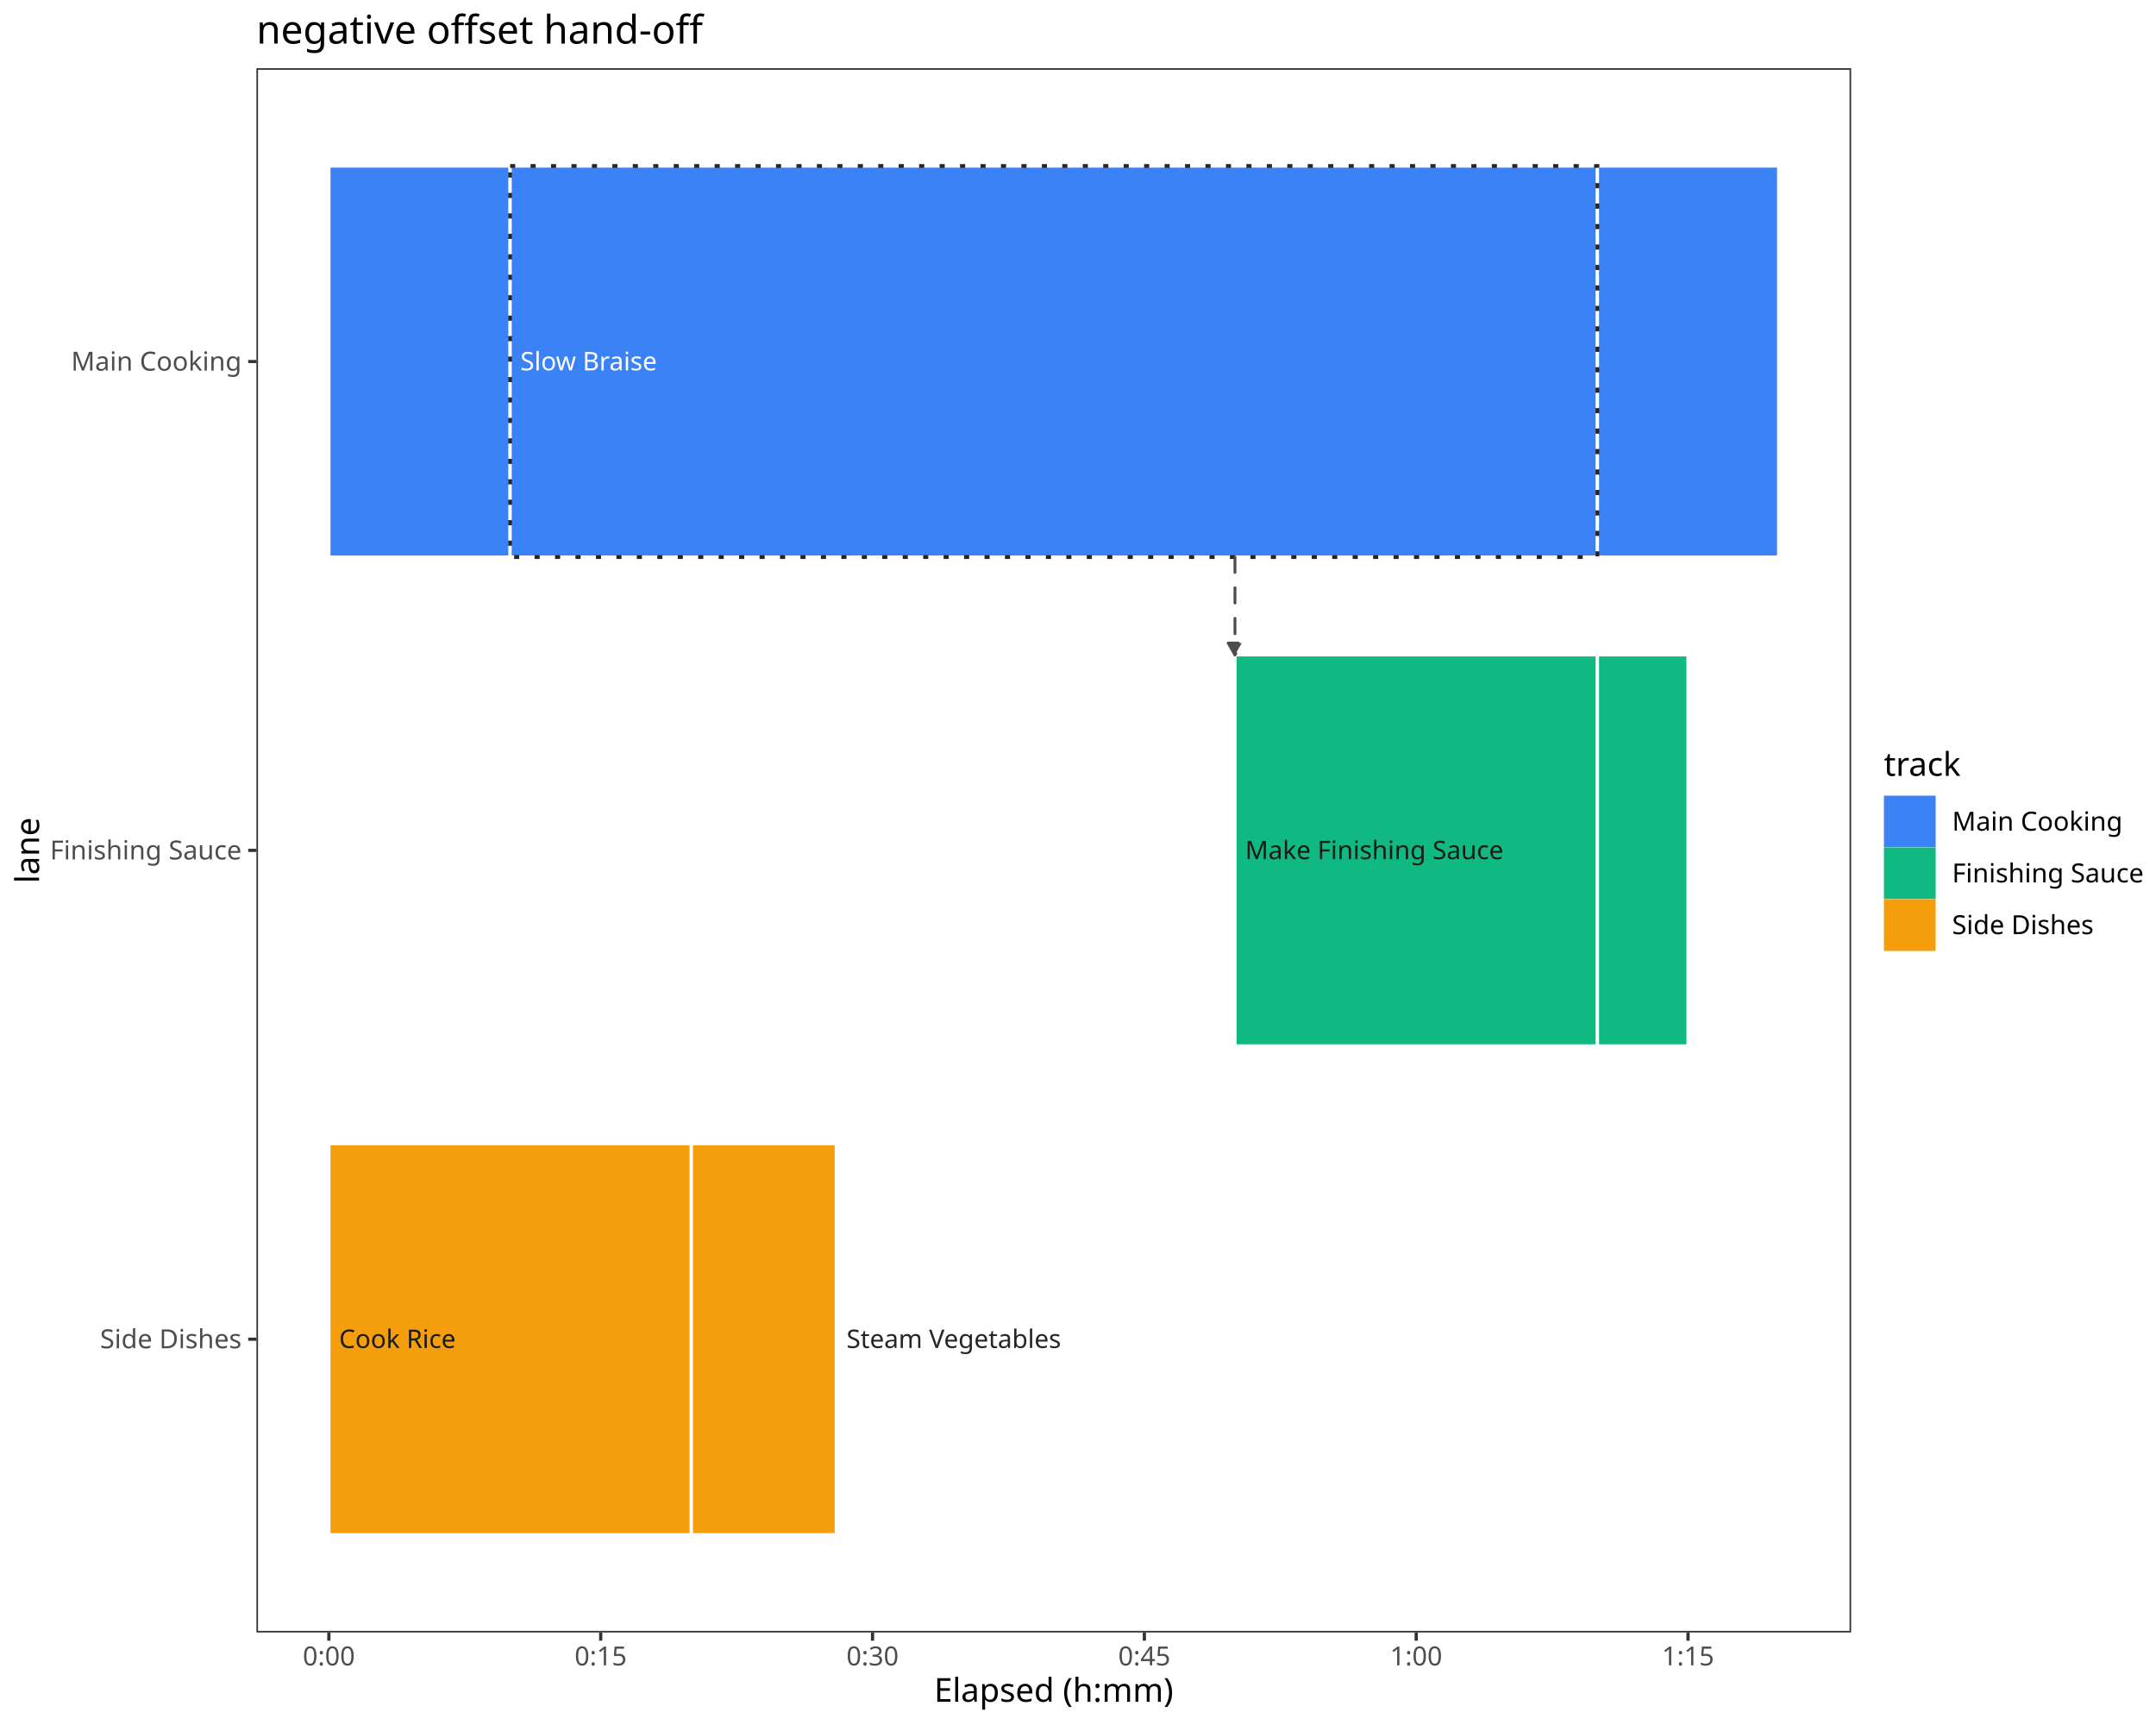
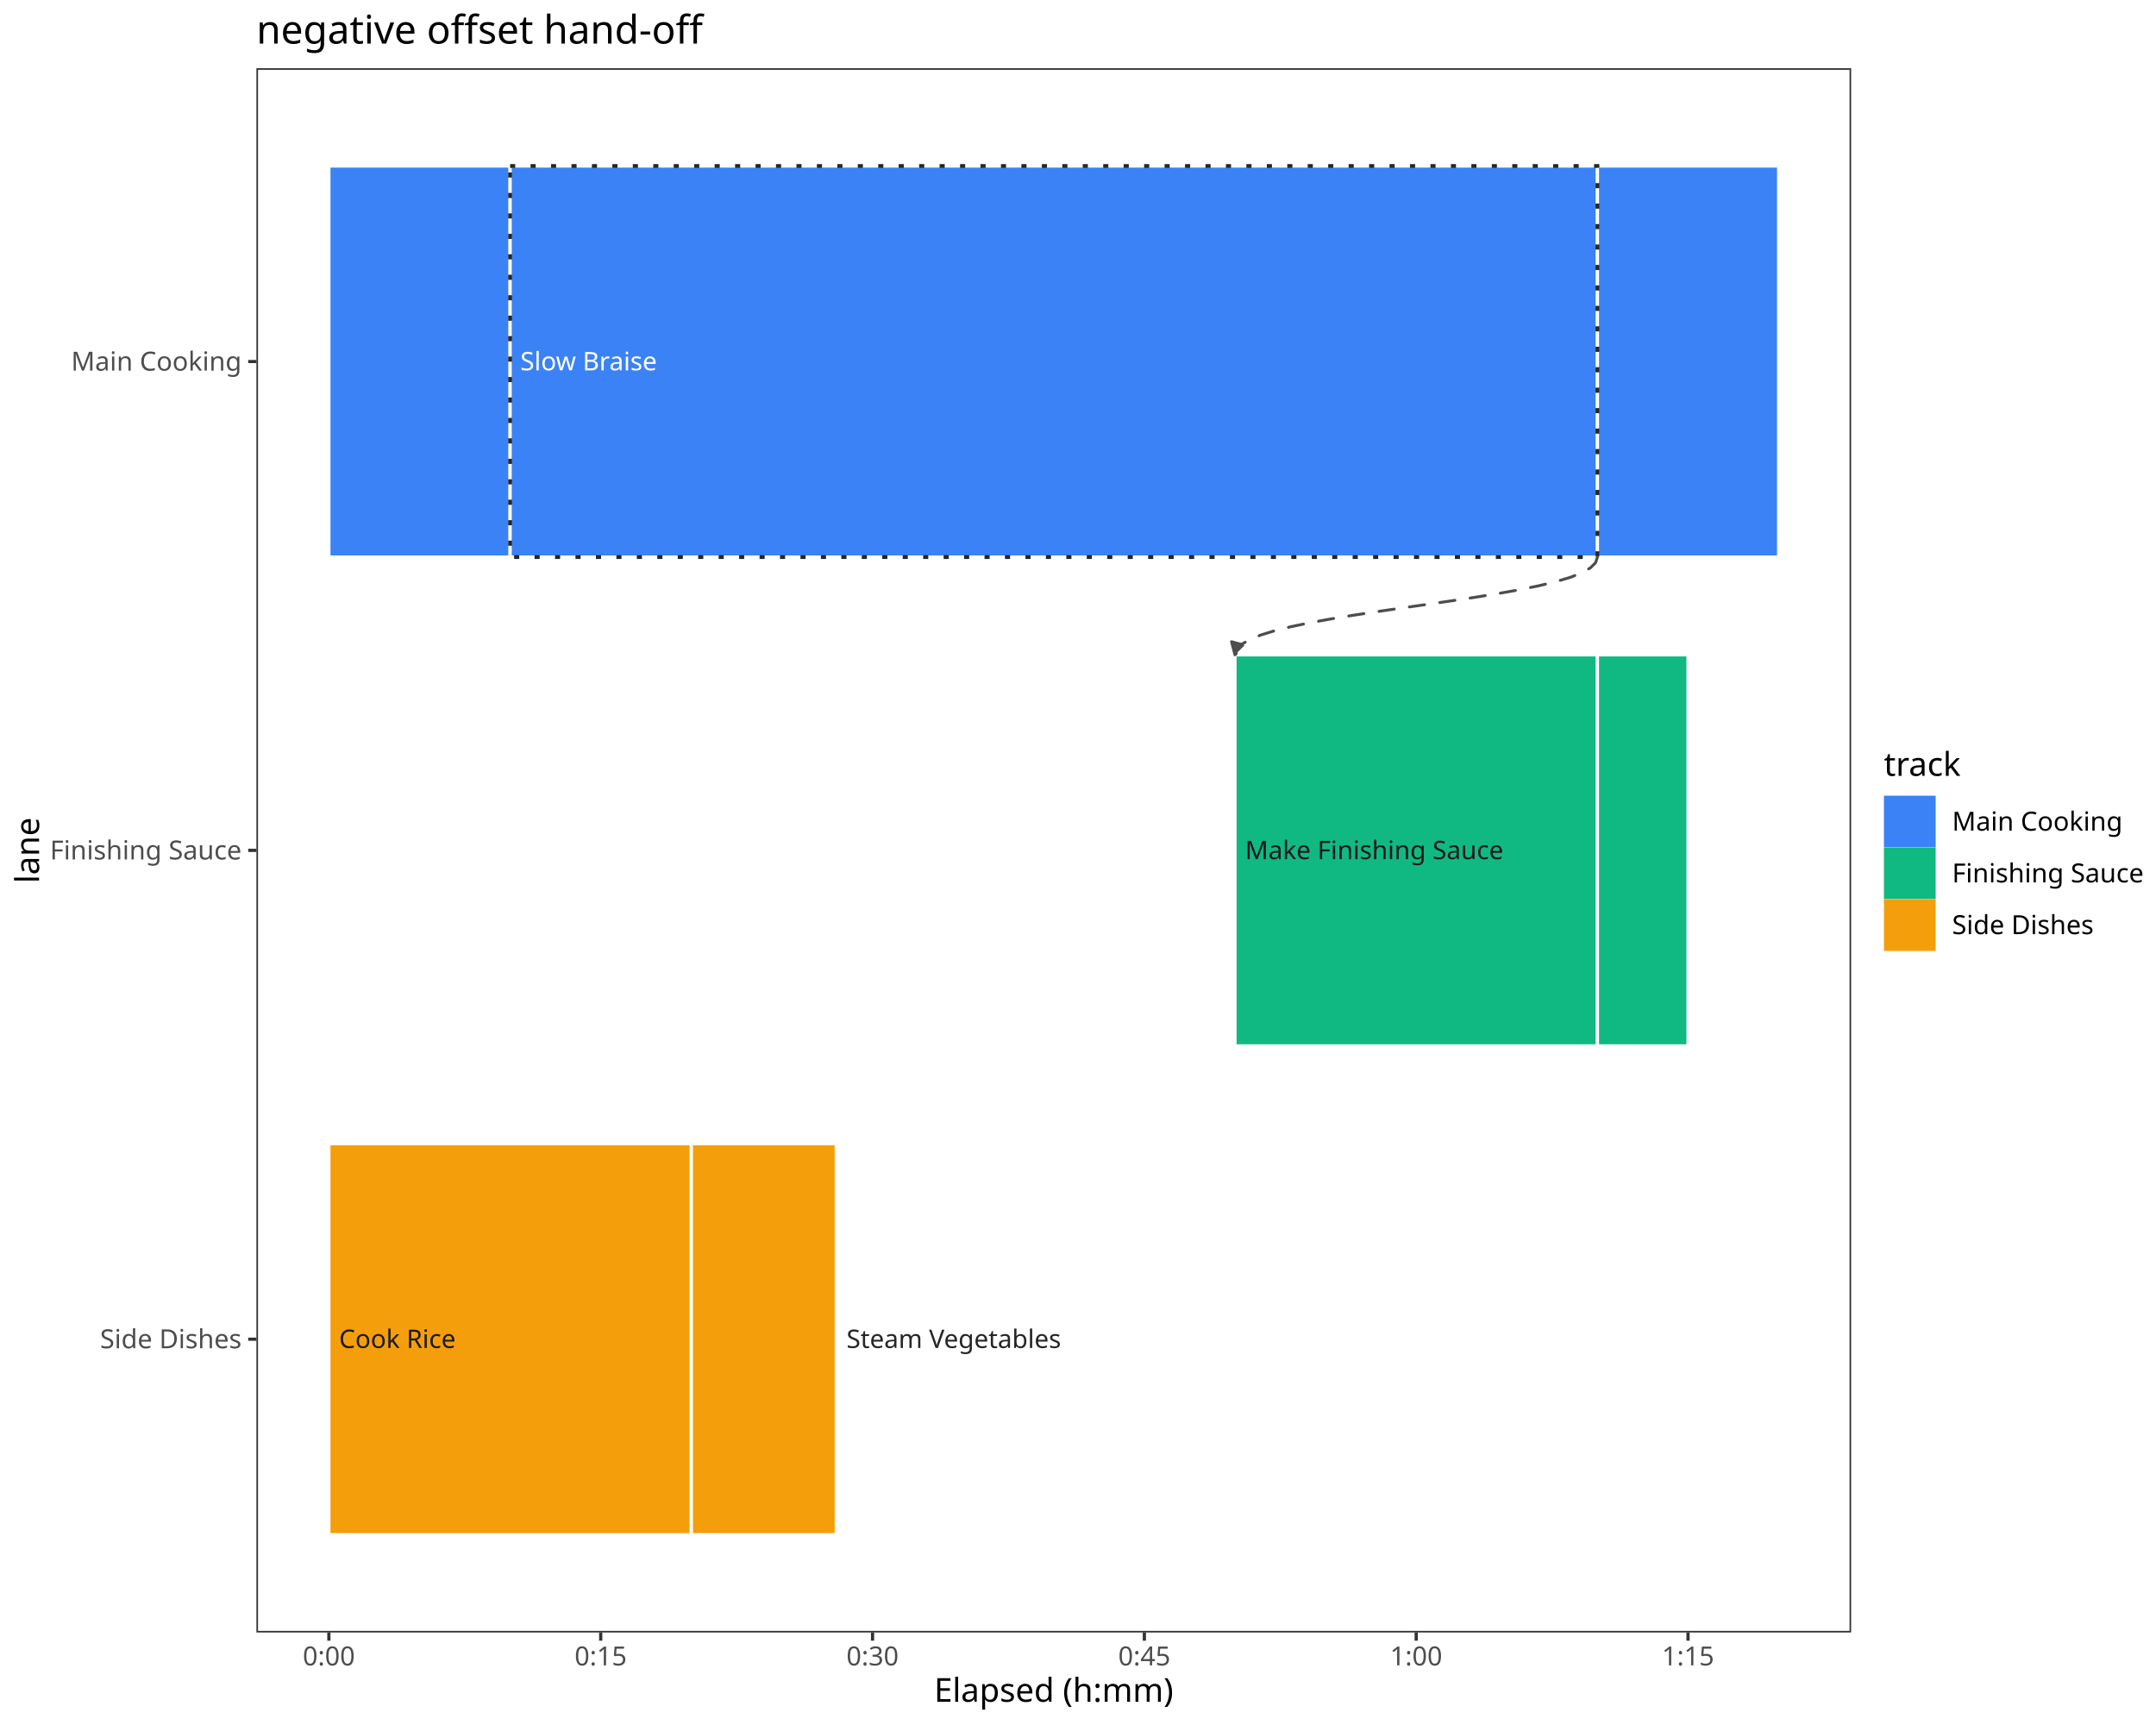
<svg xmlns="http://www.w3.org/2000/svg" class="svglite" data-engine-version="2.0" width="720.00pt" height="576.00pt" viewBox="0 0 720.00 576.00">
  <defs>
    <style type="text/css">
    .svglite line, .svglite polyline, .svglite polygon, .svglite path, .svglite rect, .svglite circle {
      fill: none;
      stroke: #000000;
      stroke-linecap: round;
      stroke-linejoin: round;
      stroke-miterlimit: 10.00;
    }
  </style>
  </defs>
  <rect width="100%" height="100%" style="stroke: none; fill: #FFFFFF;" />
  <defs>
    <clipPath id="cpMC4wMHw3MjAuMDB8MC4wMHw1NzYuMDA=">
      <rect x="0.00" y="0.00" width="720.00" height="576.00" />
    </clipPath>
  </defs>
  <g clip-path="url(#cpMC4wMHw3MjAuMDB8MC4wMHw1NzYuMDA=)">
    <rect x="0.00" y="0.00" width="720.00" height="576.00" style="stroke-width: 1.07; stroke: #FFFFFF; fill: #FFFFFF;" />
  </g>
  <defs>
    <clipPath id="cpODUuNjN8NjE4LjE4fDIyLjc4fDU0NS4xMQ==">
      <rect x="85.63" y="22.78" width="532.56" height="522.33" />
    </clipPath>
  </defs>
  <g clip-path="url(#cpODUuNjN8NjE4LjE4fDIyLjc4fDU0NS4xMQ==)">
    <rect x="85.63" y="22.78" width="532.56" height="522.33" style="stroke-width: 1.07; stroke: none; fill: #FFFFFF;" />
    <rect x="109.83" y="55.43" width="60.52" height="130.58" style="stroke-width: 1.07; stroke: #FFFFFF; stroke-linecap: butt; stroke-linejoin: miter; fill: #3B82F6;" />
    <rect x="170.35" y="55.43" width="363.11" height="130.58" style="stroke-width: 1.07; stroke: #FFFFFF; stroke-linecap: butt; stroke-linejoin: miter; fill: #3B82F6;" />
    <rect x="533.46" y="55.43" width="60.52" height="130.58" style="stroke-width: 1.07; stroke: #FFFFFF; stroke-linecap: butt; stroke-linejoin: miter; fill: #3B82F6;" />
    <rect x="412.42" y="218.66" width="121.04" height="130.58" style="stroke-width: 1.07; stroke: #FFFFFF; stroke-linecap: butt; stroke-linejoin: miter; fill: #10B981;" />
    <rect x="533.46" y="218.66" width="30.26" height="130.58" style="stroke-width: 1.07; stroke: #FFFFFF; stroke-linecap: butt; stroke-linejoin: miter; fill: #10B981;" />
    <rect x="109.83" y="381.88" width="121.04" height="130.58" style="stroke-width: 1.07; stroke: #FFFFFF; stroke-linecap: butt; stroke-linejoin: miter; fill: #F59E0B;" />
    <rect x="230.87" y="381.88" width="48.41" height="130.58" style="stroke-width: 1.07; stroke: #FFFFFF; stroke-linecap: butt; stroke-linejoin: miter; fill: #F59E0B;" />
    <rect x="170.35" y="55.43" width="363.11" height="130.58" style="stroke-width: 1.28; stroke: #262626; stroke-dasharray: 1.71,5.12; stroke-linecap: butt; stroke-linejoin: miter;" />
-     <polyline points="412.42,186.01 412.42,218.66 " style="stroke-width: 0.96; stroke: #4D4D4D; stroke-dasharray: 5.12,5.12;" />
-     <polygon points="410.15,214.73 412.42,218.66 414.69,214.73 " style="stroke-width: 0.96; stroke: #4D4D4D; stroke-dasharray: 5.12,5.12; fill: #4D4D4D;" />
+     <polyline points="533.46,186.01 532.85,187.90 531.09,189.64 528.23,191.27 524.35,192.80 519.52,194.24 513.83,195.61 507.39,196.93 500.29,198.19 492.68,199.43 484.69,200.63 476.48,201.83 468.20,203.01 460.01,204.21 452.06,205.42 444.52,206.66 437.51,207.93 431.17,209.25 425.60,210.63 420.91,212.09 417.17,213.63 414.47,215.27 412.86,217.04 412.42,218.66 " style="stroke-width: 0.96; stroke: #4D4D4D; stroke-dasharray: 5.12,5.12;" />
+     <polygon points="411.27,214.27 412.42,218.66 415.64,215.47 " style="stroke-width: 0.96; stroke: #4D4D4D; stroke-dasharray: 5.12,5.12; fill: #4D4D4D;" />
    <text x="173.75" y="123.66" style="font-size: 8.54px; fill: #FFFFFF; font-family: sans;" textLength="45.07px" lengthAdjust="spacingAndGlyphs">Slow Braise</text>
    <text x="415.82" y="286.89" style="font-size: 8.54px; fill: #1A1A1A; font-family: sans;" textLength="83.99px" lengthAdjust="spacingAndGlyphs">Make Finishing Sauce</text>
    <text x="113.23" y="450.11" style="font-size: 8.54px; fill: #1A1A1A; font-family: sans;" textLength="39.38px" lengthAdjust="spacingAndGlyphs">Cook Rice</text>
    <text x="282.68" y="450.11" style="font-size: 8.54px; fill: #262626; font-family: sans;" textLength="69.77px" lengthAdjust="spacingAndGlyphs">Steam Vegetables</text>
    <rect x="85.63" y="22.78" width="532.56" height="522.33" style="stroke-width: 1.07; stroke: #333333;" />
  </g>
  <g clip-path="url(#cpMC4wMHw3MjAuMDB8MC4wMHw1NzYuMDA=)">
    <text x="80.69" y="450.20" text-anchor="end" style="font-size: 8.80px; fill: #4D4D4D; font-family: sans;" textLength="46.97px" lengthAdjust="spacingAndGlyphs">Side Dishes</text>
    <text x="80.69" y="286.98" text-anchor="end" style="font-size: 8.80px; fill: #4D4D4D; font-family: sans;" textLength="62.62px" lengthAdjust="spacingAndGlyphs">Finishing Sauce</text>
    <text x="80.69" y="123.75" text-anchor="end" style="font-size: 8.80px; fill: #4D4D4D; font-family: sans;" textLength="53.81px" lengthAdjust="spacingAndGlyphs">Main Cooking</text>
    <polyline points="82.89,447.18 85.63,447.18 " style="stroke-width: 1.07; stroke: #333333; stroke-linecap: butt;" />
    <polyline points="82.89,283.95 85.63,283.95 " style="stroke-width: 1.07; stroke: #333333; stroke-linecap: butt;" />
    <polyline points="82.89,120.72 85.63,120.72 " style="stroke-width: 1.07; stroke: #333333; stroke-linecap: butt;" />
    <polyline points="109.83,547.85 109.83,545.11 " style="stroke-width: 1.07; stroke: #333333; stroke-linecap: butt;" />
    <polyline points="200.61,547.85 200.61,545.11 " style="stroke-width: 1.07; stroke: #333333; stroke-linecap: butt;" />
    <polyline points="291.39,547.85 291.39,545.11 " style="stroke-width: 1.07; stroke: #333333; stroke-linecap: butt;" />
    <polyline points="382.16,547.85 382.16,545.11 " style="stroke-width: 1.07; stroke: #333333; stroke-linecap: butt;" />
    <polyline points="472.94,547.85 472.94,545.11 " style="stroke-width: 1.07; stroke: #333333; stroke-linecap: butt;" />
    <polyline points="563.72,547.85 563.72,545.11 " style="stroke-width: 1.07; stroke: #333333; stroke-linecap: butt;" />
    <text x="109.83" y="556.10" text-anchor="middle" style="font-size: 8.80px; fill: #4D4D4D; font-family: sans;" textLength="17.13px" lengthAdjust="spacingAndGlyphs">0:00</text>
    <text x="200.61" y="556.10" text-anchor="middle" style="font-size: 8.80px; fill: #4D4D4D; font-family: sans;" textLength="17.13px" lengthAdjust="spacingAndGlyphs">0:15</text>
    <text x="291.39" y="556.10" text-anchor="middle" style="font-size: 8.80px; fill: #4D4D4D; font-family: sans;" textLength="17.13px" lengthAdjust="spacingAndGlyphs">0:30</text>
    <text x="382.16" y="556.10" text-anchor="middle" style="font-size: 8.80px; fill: #4D4D4D; font-family: sans;" textLength="17.13px" lengthAdjust="spacingAndGlyphs">0:45</text>
    <text x="472.94" y="556.10" text-anchor="middle" style="font-size: 8.80px; fill: #4D4D4D; font-family: sans;" textLength="17.13px" lengthAdjust="spacingAndGlyphs">1:00</text>
    <text x="563.72" y="556.10" text-anchor="middle" style="font-size: 8.80px; fill: #4D4D4D; font-family: sans;" textLength="17.13px" lengthAdjust="spacingAndGlyphs">1:15</text>
    <text x="351.90" y="568.24" text-anchor="middle" style="font-size: 11.00px; font-family: sans;" textLength="77.65px" lengthAdjust="spacingAndGlyphs">Elapsed (h:mm)</text>
    <text transform="translate(13.05,283.95) rotate(-90)" text-anchor="middle" style="font-size: 11.00px; font-family: sans;" textLength="20.80px" lengthAdjust="spacingAndGlyphs">lane</text>
    <rect x="629.14" y="250.36" width="85.38" height="67.17" style="stroke-width: 1.07; stroke: none; fill: #FFFFFF;" />
    <text x="629.14" y="259.07" style="font-size: 11.00px; font-family: sans;" textLength="23.85px" lengthAdjust="spacingAndGlyphs">track</text>
    <rect x="629.14" y="265.69" width="17.28" height="17.28" style="stroke-width: 1.07; stroke: none; fill: #FFFFFF;" />
    <rect x="629.14" y="265.69" width="17.28" height="17.28" style="stroke-width: 0.75; stroke: none; fill: #3B82F6;" />
    <rect x="629.14" y="282.97" width="17.28" height="17.28" style="stroke-width: 1.07; stroke: none; fill: #FFFFFF;" />
    <rect x="629.14" y="282.97" width="17.28" height="17.28" style="stroke-width: 0.75; stroke: none; fill: #10B981;" />
    <rect x="629.14" y="300.25" width="17.28" height="17.28" style="stroke-width: 1.07; stroke: none; fill: #FFFFFF;" />
    <rect x="629.14" y="300.25" width="17.28" height="17.28" style="stroke-width: 0.75; stroke: none; fill: #F59E0B;" />
    <text x="651.90" y="277.36" style="font-size: 8.80px; font-family: sans;" textLength="53.81px" lengthAdjust="spacingAndGlyphs">Main Cooking</text>
    <text x="651.90" y="294.64" style="font-size: 8.80px; font-family: sans;" textLength="62.62px" lengthAdjust="spacingAndGlyphs">Finishing Sauce</text>
    <text x="651.90" y="311.92" style="font-size: 8.80px; font-family: sans;" textLength="46.97px" lengthAdjust="spacingAndGlyphs">Side Dishes</text>
    <text x="85.63" y="14.56" style="font-size: 13.20px; font-family: sans;" textLength="137.97px" lengthAdjust="spacingAndGlyphs">negative offset hand-off</text>
  </g>
</svg>
